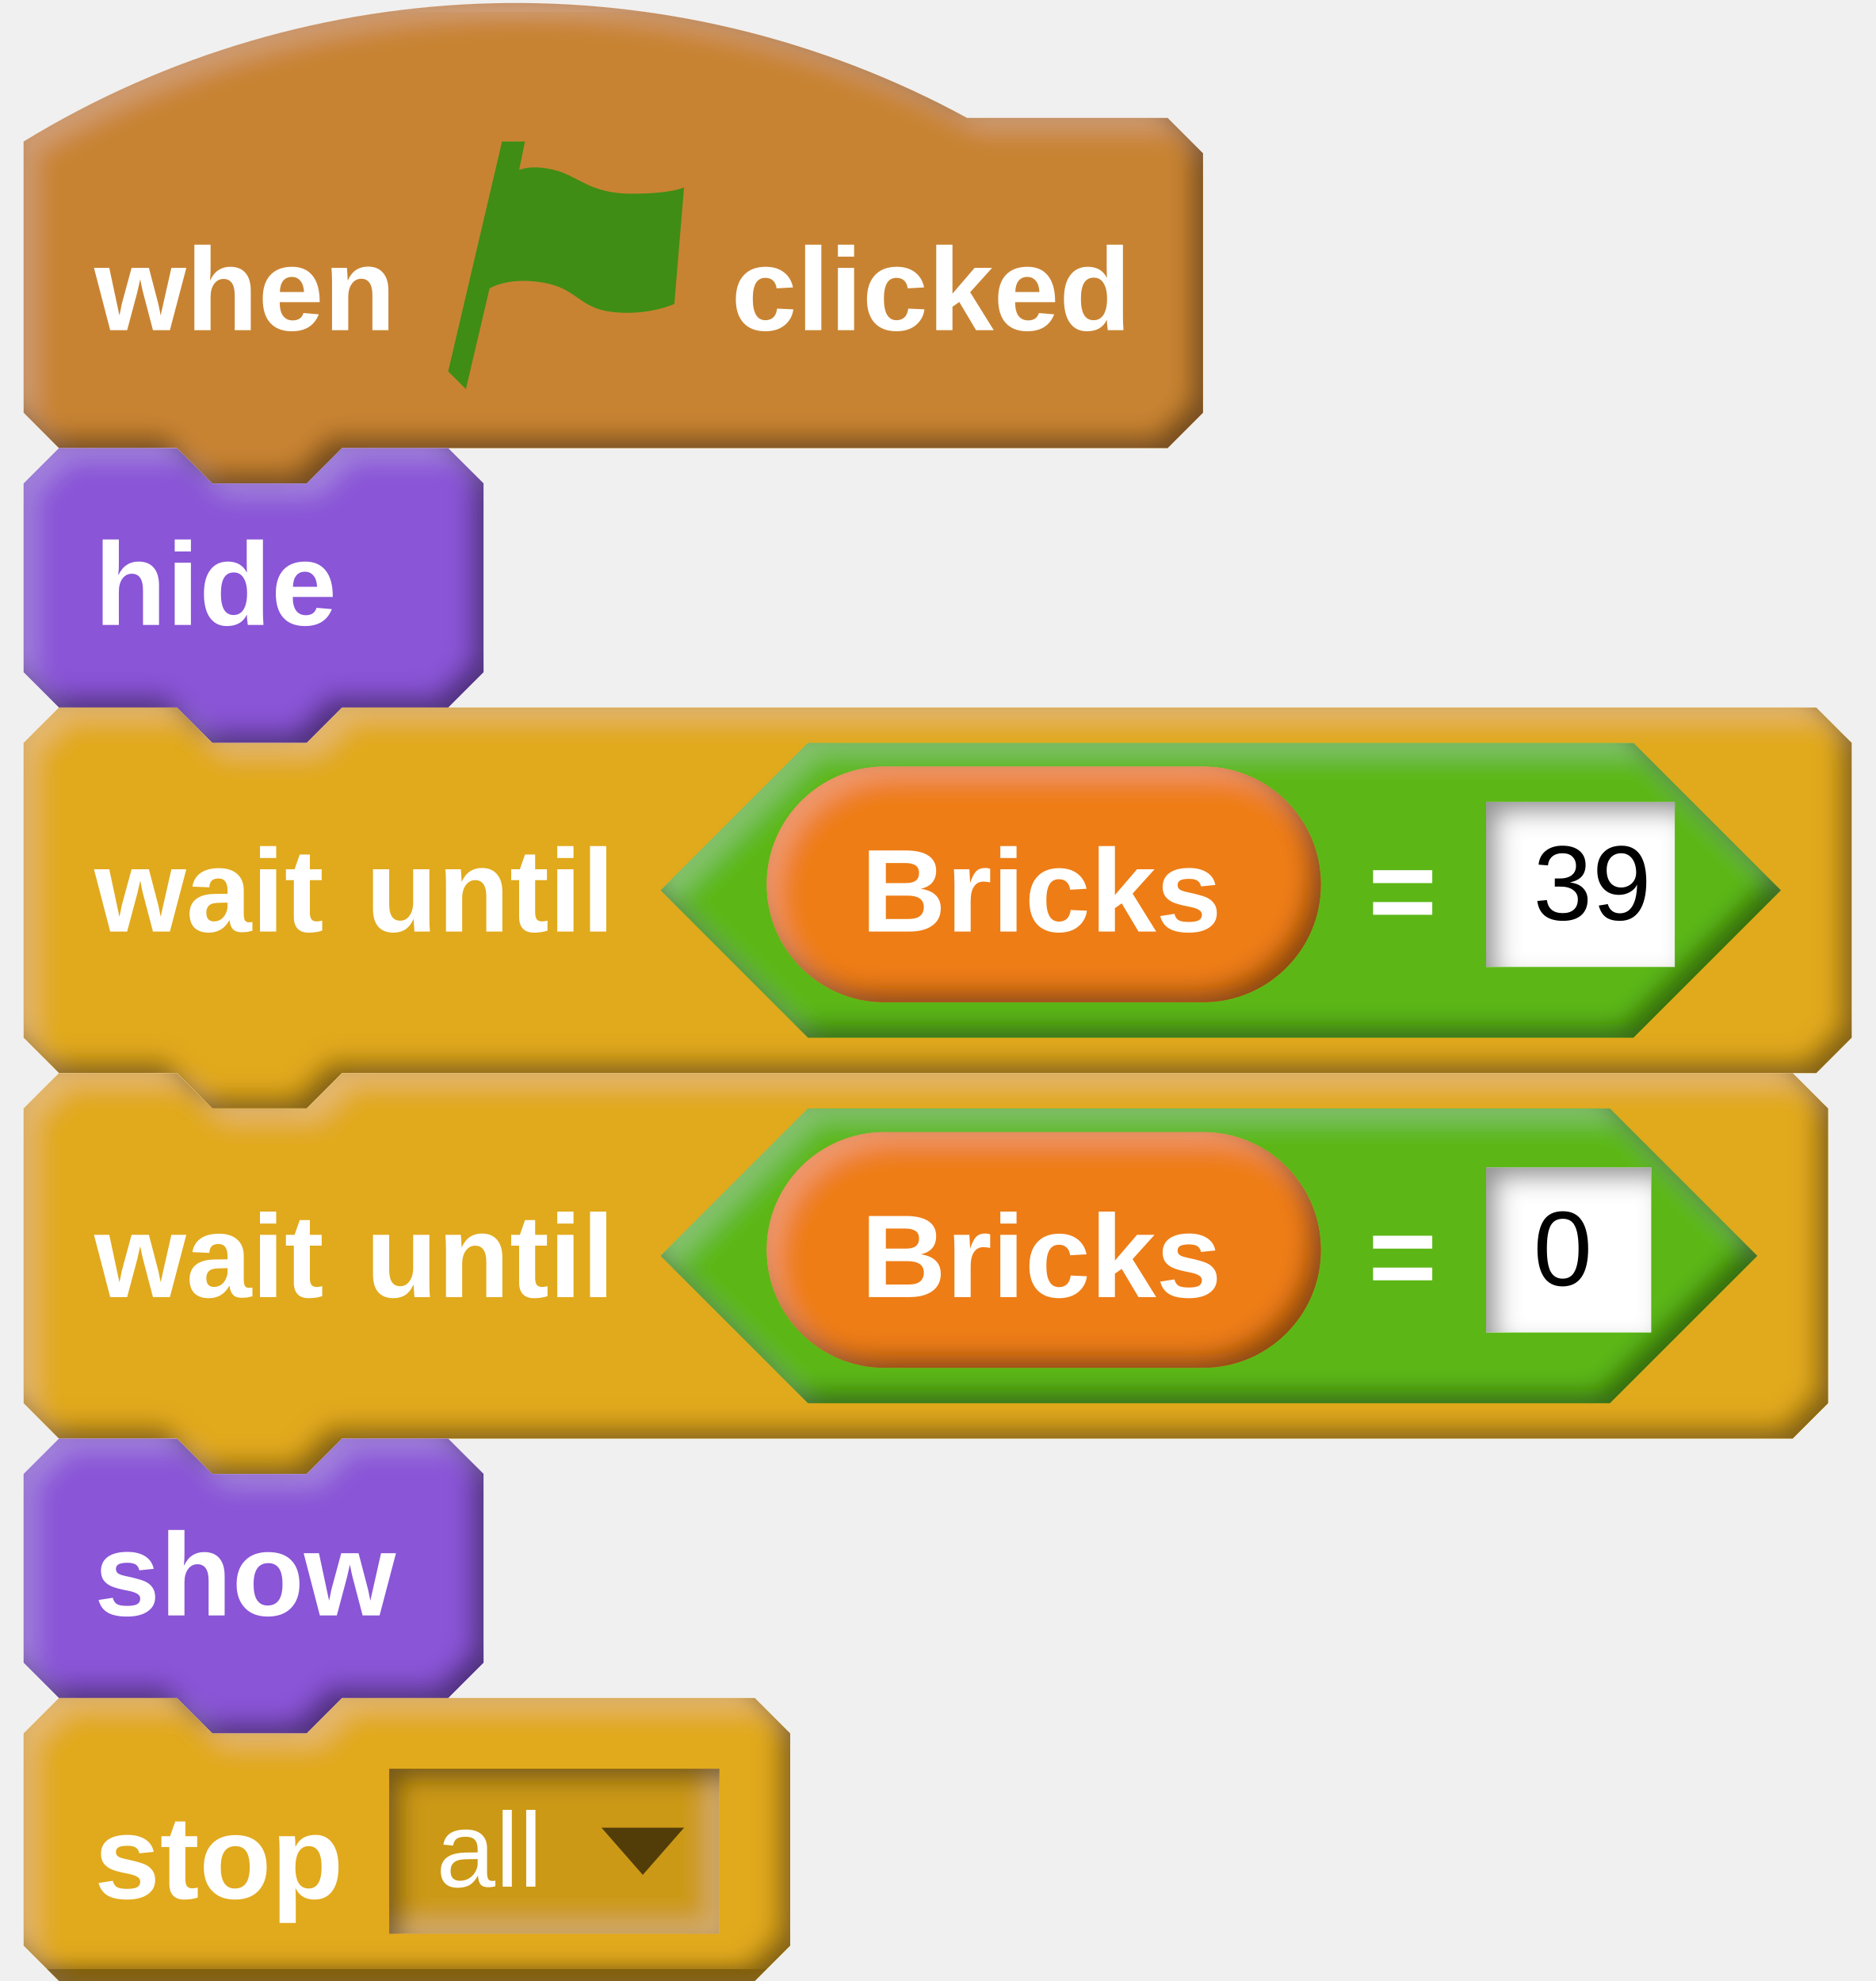
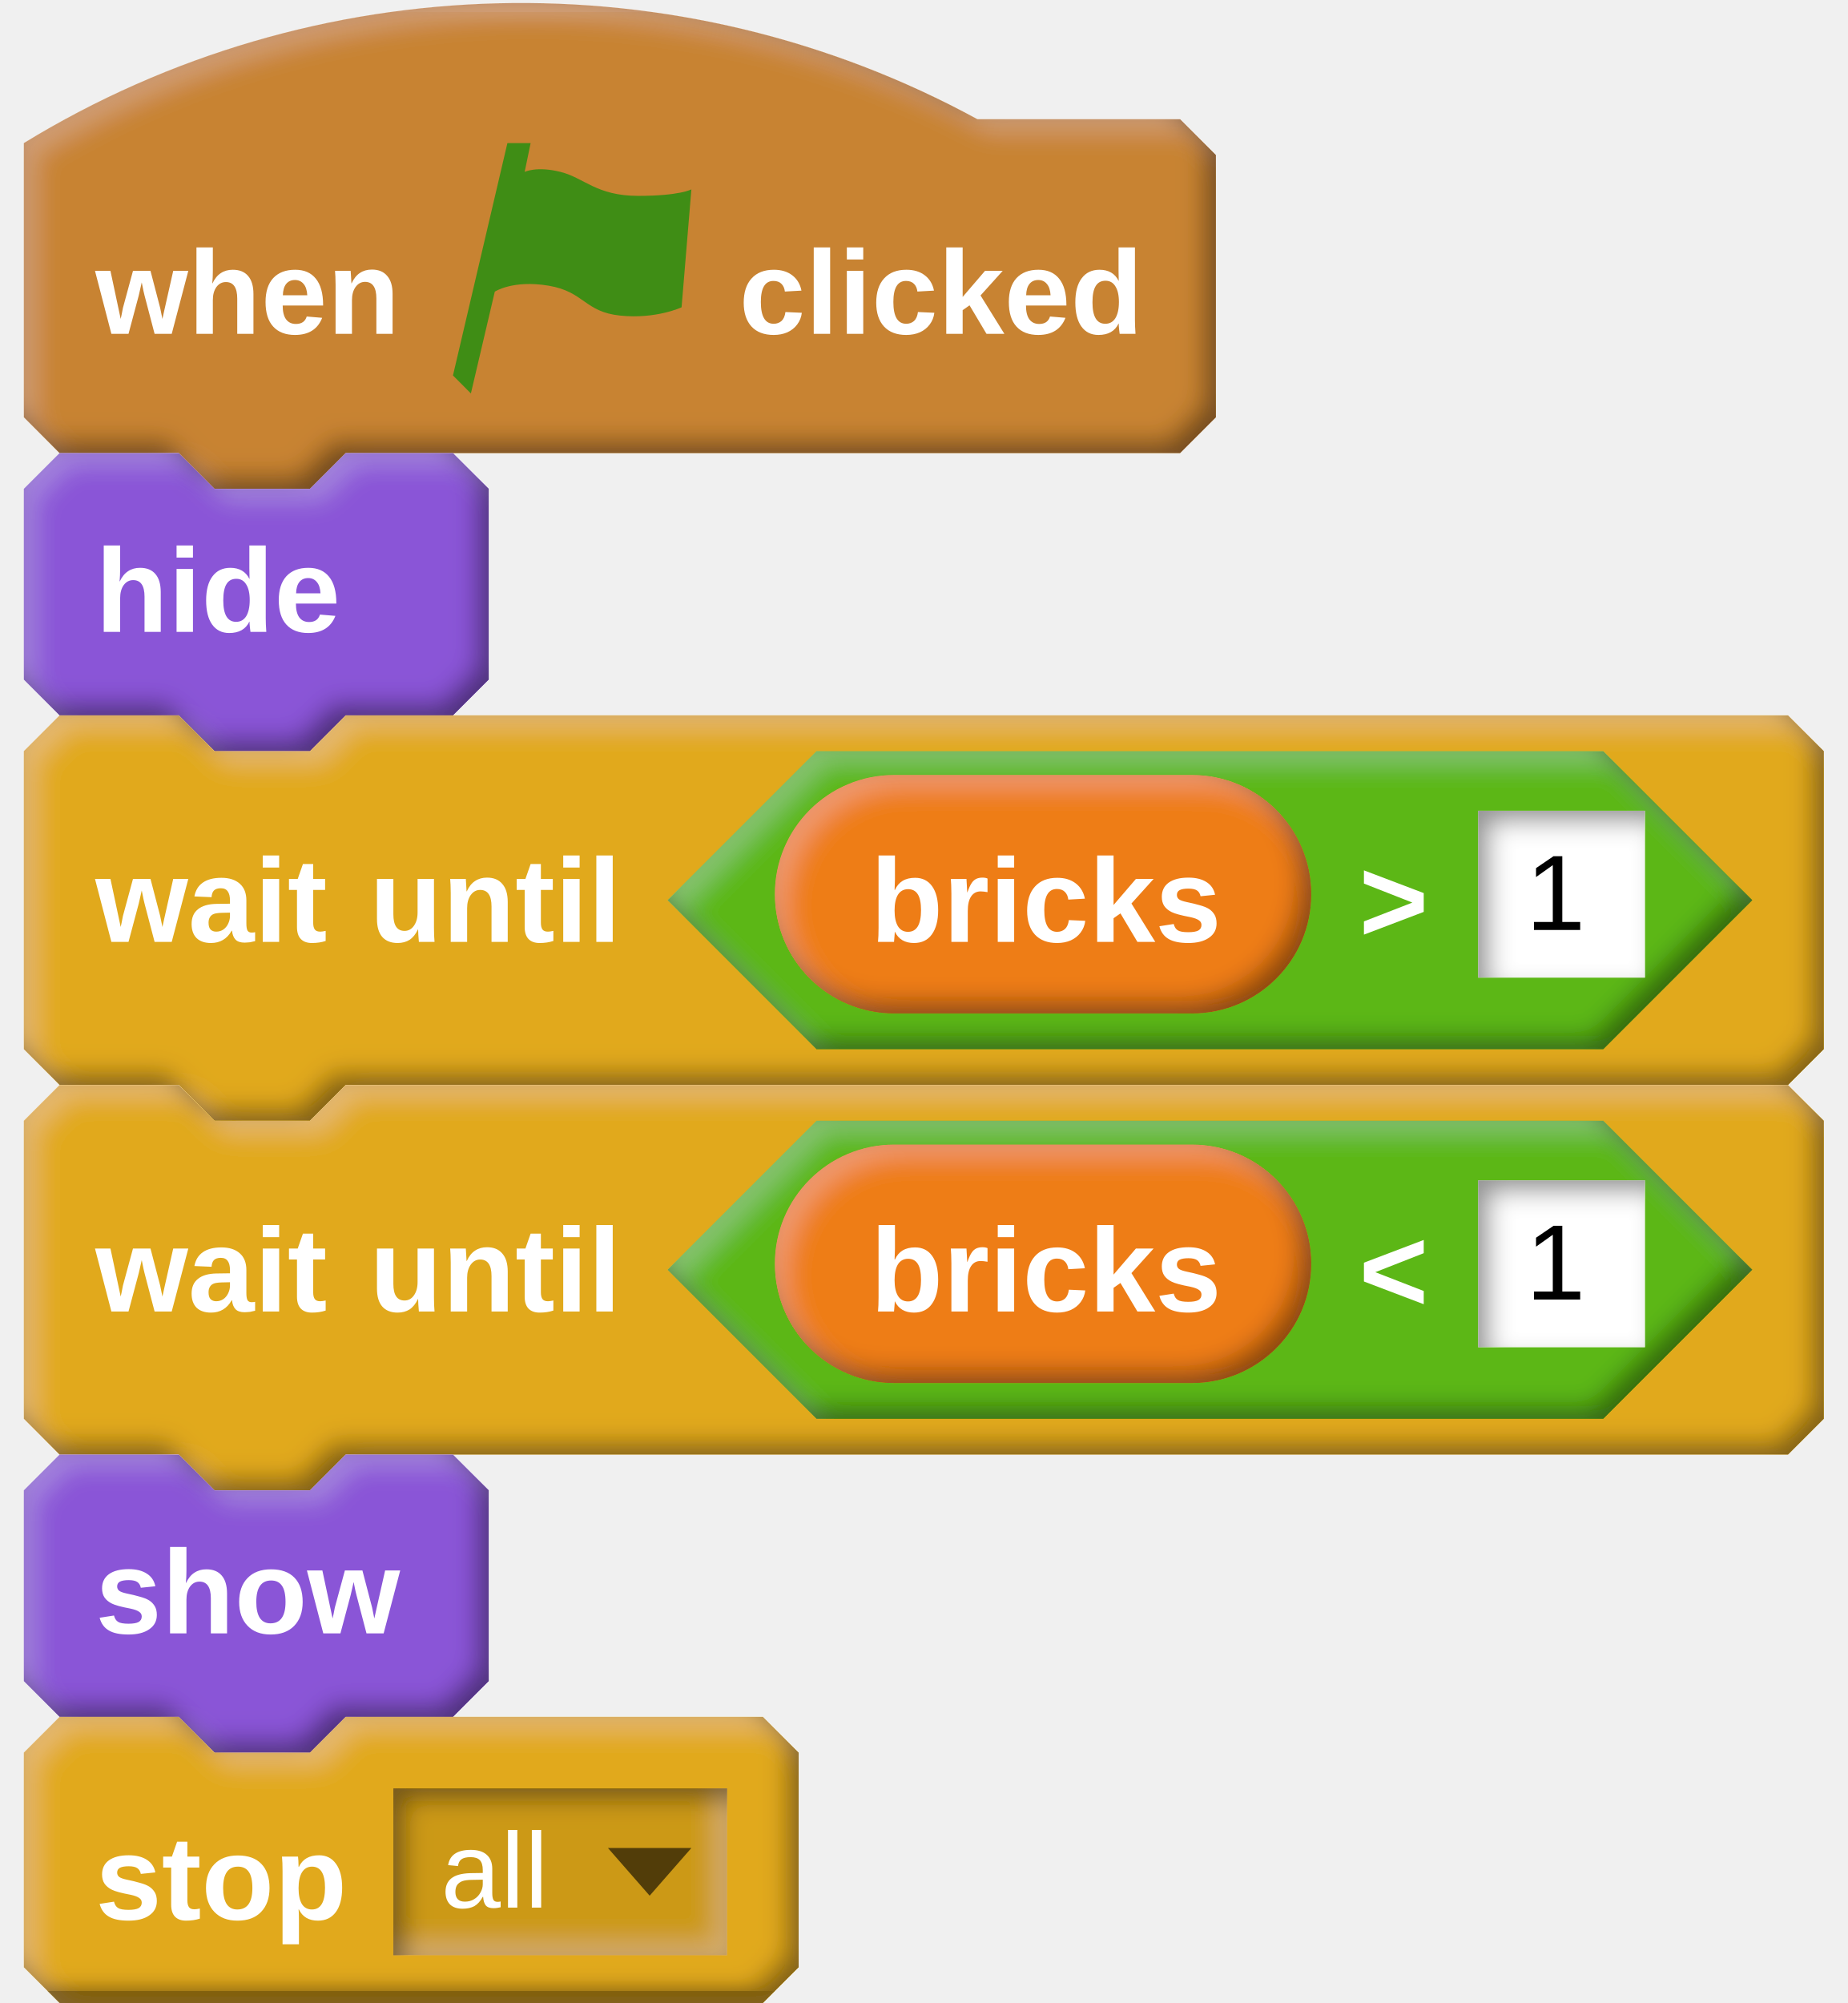
- <svg xmlns="http://www.w3.org/2000/svg" xmlns:xlink="http://www.w3.org/1999/xlink" version="1.1" width="159" height="168">
+ <svg xmlns="http://www.w3.org/2000/svg" xmlns:xlink="http://www.w3.org/1999/xlink" version="1.1" width="155" height="168">
  <defs>
    <filter id="bevelFilter" x0="-50%" y0="-50%" width="200%" height="200%">
      <feGaussianBlur result="blur-1" in="SourceAlpha" stdDeviation="1 1" />
      <feFlood result="flood-2" in="undefined" flood-color="#fff" flood-opacity="0.15" />
      <feOffset result="offset-3" in="blur-1" dx="1" dy="1" />
      <feComposite result="comp-4" operator="arithmetic" in="SourceAlpha" in2="offset-3" k2="1" k3="-1" />
      <feComposite result="comp-5" operator="in" in="flood-2" in2="comp-4" />
      <feFlood result="flood-6" in="undefined" flood-color="#000" flood-opacity="0.7" />
      <feOffset result="offset-7" in="blur-1" dx="-1" dy="-1" />
      <feComposite result="comp-8" operator="arithmetic" in="SourceAlpha" in2="offset-7" k2="1" k3="-1" />
      <feComposite result="comp-9" operator="in" in="flood-6" in2="comp-8" />
      <feMerge result="merge-10">
        <feMergeNode in="SourceGraphic" />
        <feMergeNode in="comp-5" />
        <feMergeNode in="comp-9" />
      </feMerge>
    </filter>
    <filter id="inputBevelFilter" x0="-50%" y0="-50%" width="200%" height="200%">
      <feGaussianBlur result="blur-1" in="SourceAlpha" stdDeviation="1 1" />
      <feFlood result="flood-2" in="undefined" flood-color="#fff" flood-opacity="0.15" />
      <feOffset result="offset-3" in="blur-1" dx="-1" dy="-1" />
      <feComposite result="comp-4" operator="arithmetic" in="SourceAlpha" in2="offset-3" k2="1" k3="-1" />
      <feComposite result="comp-5" operator="in" in="flood-2" in2="comp-4" />
      <feFlood result="flood-6" in="undefined" flood-color="#000" flood-opacity="0.7" />
      <feOffset result="offset-7" in="blur-1" dx="1" dy="1" />
      <feComposite result="comp-8" operator="arithmetic" in="SourceAlpha" in2="offset-7" k2="1" k3="-1" />
      <feComposite result="comp-9" operator="in" in="flood-6" in2="comp-8" />
      <feMerge result="merge-10">
        <feMergeNode in="SourceGraphic" />
        <feMergeNode in="comp-5" />
        <feMergeNode in="comp-9" />
      </feMerge>
    </filter>
    <filter id="inputDarkFilter" x0="-50%" y0="-50%" width="200%" height="200%">
      <feFlood result="flood-1" in="undefined" flood-color="#000" flood-opacity="0.2" />
      <feComposite result="comp-2" operator="in" in="flood-1" in2="SourceAlpha" />
      <feMerge result="merge-3">
        <feMergeNode in="SourceGraphic" />
        <feMergeNode in="comp-2" />
      </feMerge>
    </filter>
    <path d="M1.504 21L0 19.493 4.567 0h1.948l-.5 2.418s1.002-.502 3.006 0c2.006.503 3.008 2.01 6.517 2.01 3.508 0 4.463-.545 4.463-.545l-.823 9.892s-2.137 1.005-5.144.696c-3.007-.307-3.007-2.007-6.014-2.51-3.008-.502-4.512.503-4.512.503L1.504 21z" fill="#3f8d15" id="greenFlag" />
    <path d="M6.724 0C3.01 0 0 2.91 0 6.5c0 2.316 1.253 4.35 3.14 5.5H5.17v-1.256C3.364 10.126 2.07 8.46 2.07 6.5 2.07 4.015 4.152 2 6.723 2c1.14 0 2.184.396 2.993 1.053L8.31 4.13c-.45.344-.398.826.11 1.08L15 8.5 13.858.992c-.083-.547-.514-.714-.963-.37l-1.532 1.172A6.825 6.825 0 0 0 6.723 0z" fill="#fff" id="turnRight" />
    <path d="M3.637 1.794A6.825 6.825 0 0 1 8.277 0C11.99 0 15 2.91 15 6.5c0 2.316-1.253 4.35-3.14 5.5H9.83v-1.256c1.808-.618 3.103-2.285 3.103-4.244 0-2.485-2.083-4.5-4.654-4.5-1.14 0-2.184.396-2.993 1.053L6.69 4.13c.45.344.398.826-.11 1.08L0 8.5 1.142.992c.083-.547.514-.714.963-.37l1.532 1.172z" fill="#fff" id="turnLeft" />
    <path d="M0 0L4 4L0 8Z" fill="#111" id="addInput" />
    <path d="M4 0L4 8L0 4Z" fill="#111" id="delInput" />
    <g id="loopArrow">
      <path d="M8 0l2 -2l0 -3l3 0l-4 -5l-4 5l3 0l0 3l-8 0l0 2" fill="#000" opacity="0.3" />
      <path d="M8 0l2 -2l0 -3l3 0l-4 -5l-4 5l3 0l0 3l-8 0l0 2" fill="#fff" opacity="0.9" transform="translate(-1 -1)" />
    </g>
    <style>.sb-label{font-family:Lucida Grande,Verdana,Arial,DejaVu Sans,sans-serif;font-weight:700;fill:#fff;font-size:10px;word-spacing:+1px}.sb-obsolete{fill:#d42828}.sb-motion{fill:#4a6cd4}.sb-looks{fill:#8a55d7}.sb-sound{fill:#bb42c3}.sb-pen{fill:#0e9a6c}.sb-events{fill:#c88330}.sb-control{fill:#e1a91a}.sb-sensing{fill:#2ca5e2}.sb-operators{fill:#5cb712}.sb-variables{fill:#ee7d16}.sb-list{fill:#cc5b22}.sb-custom{fill:#632d99}.sb-custom-arg{fill:#5947b1}.sb-extension{fill:#4b4a60}.sb-grey{fill:#969696}.sb-bevel{filter:url(#bevelFilter)}.sb-input{filter:url(#inputBevelFilter)}.sb-input-number,.sb-input-number-dropdown,.sb-input-string{fill:#fff}.sb-literal-dropdown,.sb-literal-number,.sb-literal-number-dropdown,.sb-literal-string{font-weight:400;font-size:9px;word-spacing:0}.sb-literal-number,.sb-literal-number-dropdown,.sb-literal-string{fill:#000}.sb-darker{filter:url(#inputDarkFilter)}.sb-outline{stroke:#fff;stroke-opacity:.2;stroke-width:2;fill:none}.sb-define-hat-cap{stroke:#632d99;stroke-width:1;fill:#8e2ec2}.sb-comment{fill:#ffffa5;stroke:#d0d1d2;stroke-width:1}.sb-comment-line{fill:#ffff80}.sb-comment-label{font-family:Helevetica,Arial,DejaVu Sans,sans-serif;font-weight:700;fill:#5c5d5f;word-spacing:0;font-size:12px}</style>
  </defs>
  <g>
    <g transform="translate(0 0)">
      <g transform="translate(2 0)">
        <path d="M 0 12 L 0 12 A 80 80 0 0 1 80 10 L 97 10 L 100 13 L 100 35 L 97 38 L 27 38 L 24 41 L 16 41 L 13 38 L 3 38 L 0 35 Z" class="sb-events sb-bevel" />
        <text x="0" y="10" class="sb-label " transform="translate(6 18)">when</text>
        <use xlink:href="#greenFlag" transform="translate(36 12)" />
        <text x="0" y="10" class="sb-label " transform="translate(60 18)">clicked</text>
      </g>
      <g transform="translate(2 38)">
        <path d="M 0 3 L 3 0 L 13 0 L 16 3 L 24 3 L 27 0 L 36 0 L 39 3 L 39 19 L 36 22 L 27 22 L 24 25 L 16 25 L 13 22 L 3 22 L 0 19 Z" class="sb-looks sb-bevel" />
        <text x="0" y="10" class="sb-label " transform="translate(6 5)">hide</text>
      </g>
      <g transform="translate(2 60)">
-         <path d="M 0 3 L 3 0 L 13 0 L 16 3 L 24 3 L 27 0 L 152 0 L 155 3 L 155 28 L 152 31 L 27 31 L 24 34 L 16 34 L 13 31 L 3 31 L 0 28 Z" class="sb-control sb-bevel" />
+         <path d="M 0 3 L 3 0 L 13 0 L 16 3 L 24 3 L 27 0 L 148 0 L 151 3 L 151 28 L 148 31 L 27 31 L 24 34 L 16 34 L 13 31 L 3 31 L 0 28 Z" class="sb-control sb-bevel" />
        <text x="0" y="10" class="sb-label " transform="translate(6 9)">wait</text>
        <text x="0" y="10" class="sb-label " transform="translate(29 9)">until</text>
        <g transform="translate(54 3)">
-           <path d="M 12.5 0 L 82.5 0 95 12.5 L 95 12.5 82.5 25 L 12.5 25 0 12.5 L 0 12.5 12.5 0 Z" class="sb-operators sb-bevel" />
+           <path d="M 12.5 0 L 78.5 0 91 12.5 L 91 12.5 78.5 25 L 12.5 25 0 12.5 L 0 12.5 12.5 0 Z" class="sb-operators sb-bevel" />
          <g transform="translate(9 2)">
-             <path d="M 10 0 L 37 0 A 10 10 0 0 1 37 20 L 10 20 A 10 10 0 0 1 10 0 Z" class="sb-variables sb-bevel" />
-             <text x="0" y="10" class="sb-label " transform="translate(8 4)">Bricks</text>
+             <path d="M 10 0 L 35 0 A 10 10 0 0 1 35 20 L 10 20 A 10 10 0 0 1 10 0 Z" class="sb-variables sb-bevel" />
+             <text x="0" y="10" class="sb-label " transform="translate(8 4)">bricks</text>
          </g>
-           <text x="0" y="10" class="sb-label " transform="translate(60 6)">=</text>
-           <g transform="translate(70 5)">
-             <rect x="0" y="0" width="16" height="14" class="sb-input sb-input-string" />
-             <text x="0" y="10" class="sb-label sb-literal-string" transform="translate(4 0)">39</text>
+           <text x="0" y="10" class="sb-label " transform="translate(58 6)">&gt;</text>
+           <g transform="translate(68 5)">
+             <rect x="0" y="0" width="14" height="14" class="sb-input sb-input-string" />
+             <text x="0" y="10" class="sb-label sb-literal-string" transform="translate(4 0)">1</text>
          </g>
        </g>
      </g>
      <g transform="translate(2 91)">
-         <path d="M 0 3 L 3 0 L 13 0 L 16 3 L 24 3 L 27 0 L 150 0 L 153 3 L 153 28 L 150 31 L 27 31 L 24 34 L 16 34 L 13 31 L 3 31 L 0 28 Z" class="sb-control sb-bevel" />
+         <path d="M 0 3 L 3 0 L 13 0 L 16 3 L 24 3 L 27 0 L 148 0 L 151 3 L 151 28 L 148 31 L 27 31 L 24 34 L 16 34 L 13 31 L 3 31 L 0 28 Z" class="sb-control sb-bevel" />
        <text x="0" y="10" class="sb-label " transform="translate(6 9)">wait</text>
        <text x="0" y="10" class="sb-label " transform="translate(29 9)">until</text>
        <g transform="translate(54 3)">
-           <path d="M 12.5 0 L 80.5 0 93 12.5 L 93 12.5 80.5 25 L 12.5 25 0 12.5 L 0 12.5 12.5 0 Z" class="sb-operators sb-bevel" />
+           <path d="M 12.5 0 L 78.5 0 91 12.5 L 91 12.5 78.5 25 L 12.5 25 0 12.5 L 0 12.5 12.5 0 Z" class="sb-operators sb-bevel" />
          <g transform="translate(9 2)">
-             <path d="M 10 0 L 37 0 A 10 10 0 0 1 37 20 L 10 20 A 10 10 0 0 1 10 0 Z" class="sb-variables sb-bevel" />
-             <text x="0" y="10" class="sb-label " transform="translate(8 4)">Bricks</text>
+             <path d="M 10 0 L 35 0 A 10 10 0 0 1 35 20 L 10 20 A 10 10 0 0 1 10 0 Z" class="sb-variables sb-bevel" />
+             <text x="0" y="10" class="sb-label " transform="translate(8 4)">bricks</text>
          </g>
-           <text x="0" y="10" class="sb-label " transform="translate(60 6)">=</text>
-           <g transform="translate(70 5)">
+           <text x="0" y="10" class="sb-label " transform="translate(58 6)">&lt;</text>
+           <g transform="translate(68 5)">
            <rect x="0" y="0" width="14" height="14" class="sb-input sb-input-string" />
-             <text x="0" y="10" class="sb-label sb-literal-string" transform="translate(4 0)">0</text>
+             <text x="0" y="10" class="sb-label sb-literal-string" transform="translate(4 0)">1</text>
          </g>
        </g>
      </g>
      <g transform="translate(2 122)">
        <path d="M 0 3 L 3 0 L 13 0 L 16 3 L 24 3 L 27 0 L 36 0 L 39 3 L 39 19 L 36 22 L 27 22 L 24 25 L 16 25 L 13 22 L 3 22 L 0 19 Z" class="sb-looks sb-bevel" />
        <text x="0" y="10" class="sb-label " transform="translate(6 5)">show</text>
      </g>
      <g transform="translate(2 144)">
        <path d="M 0 3 L 3 0 L 13 0 L 16 3 L 24 3 L 27 0 L 62 0 L 65 3 L 65 21 L 62 24 L 3 24 L 0 21 Z" class="sb-control sb-bevel" />
        <text x="0" y="10" class="sb-label " transform="translate(6 7)">stop</text>
        <g transform="translate(31 6)">
          <g width="28" height="14" class="sb-input sb-input-dropdown">
            <rect x="0" y="0" width="28" height="14" class="sb-control sb-darker" />
          </g>
          <text x="0" y="10" class="sb-label sb-literal-dropdown" transform="translate(4 0)">all</text>
          <polygon points="7 0 3.5 4 0 0" fill="#000" opacity="0.6" transform="translate(18 5)" />
        </g>
      </g>
    </g>
  </g>
</svg>
